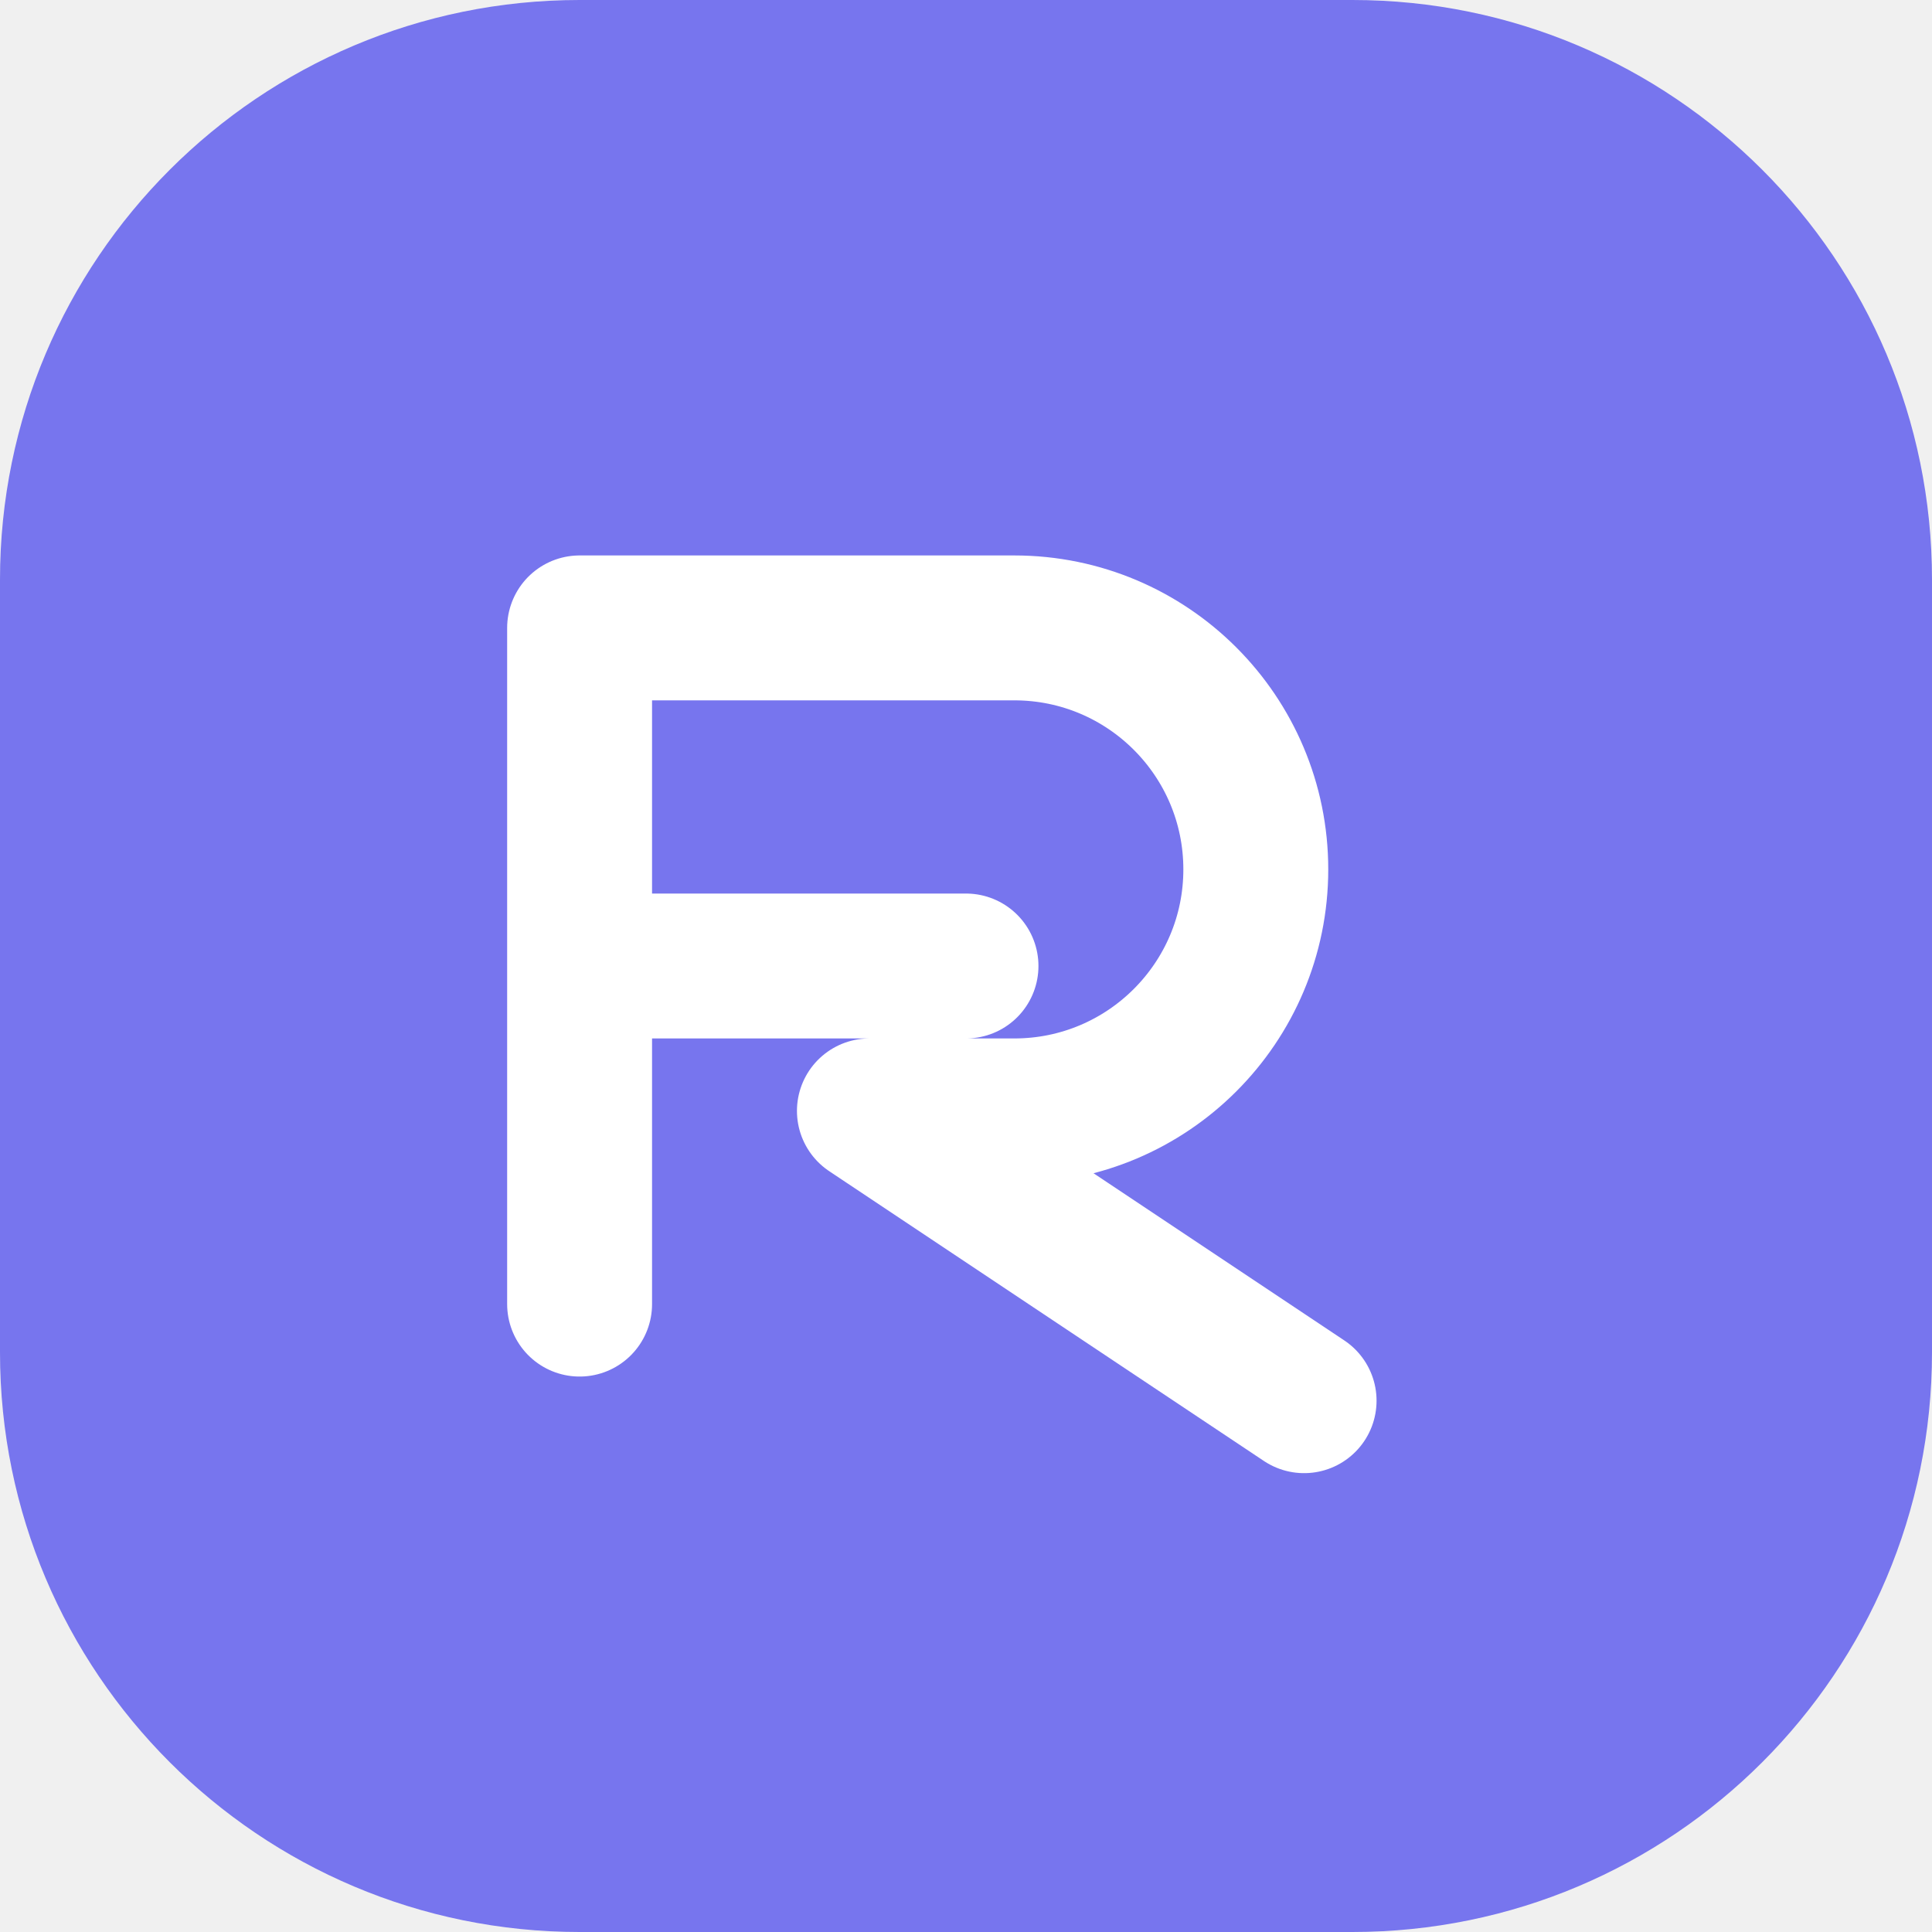
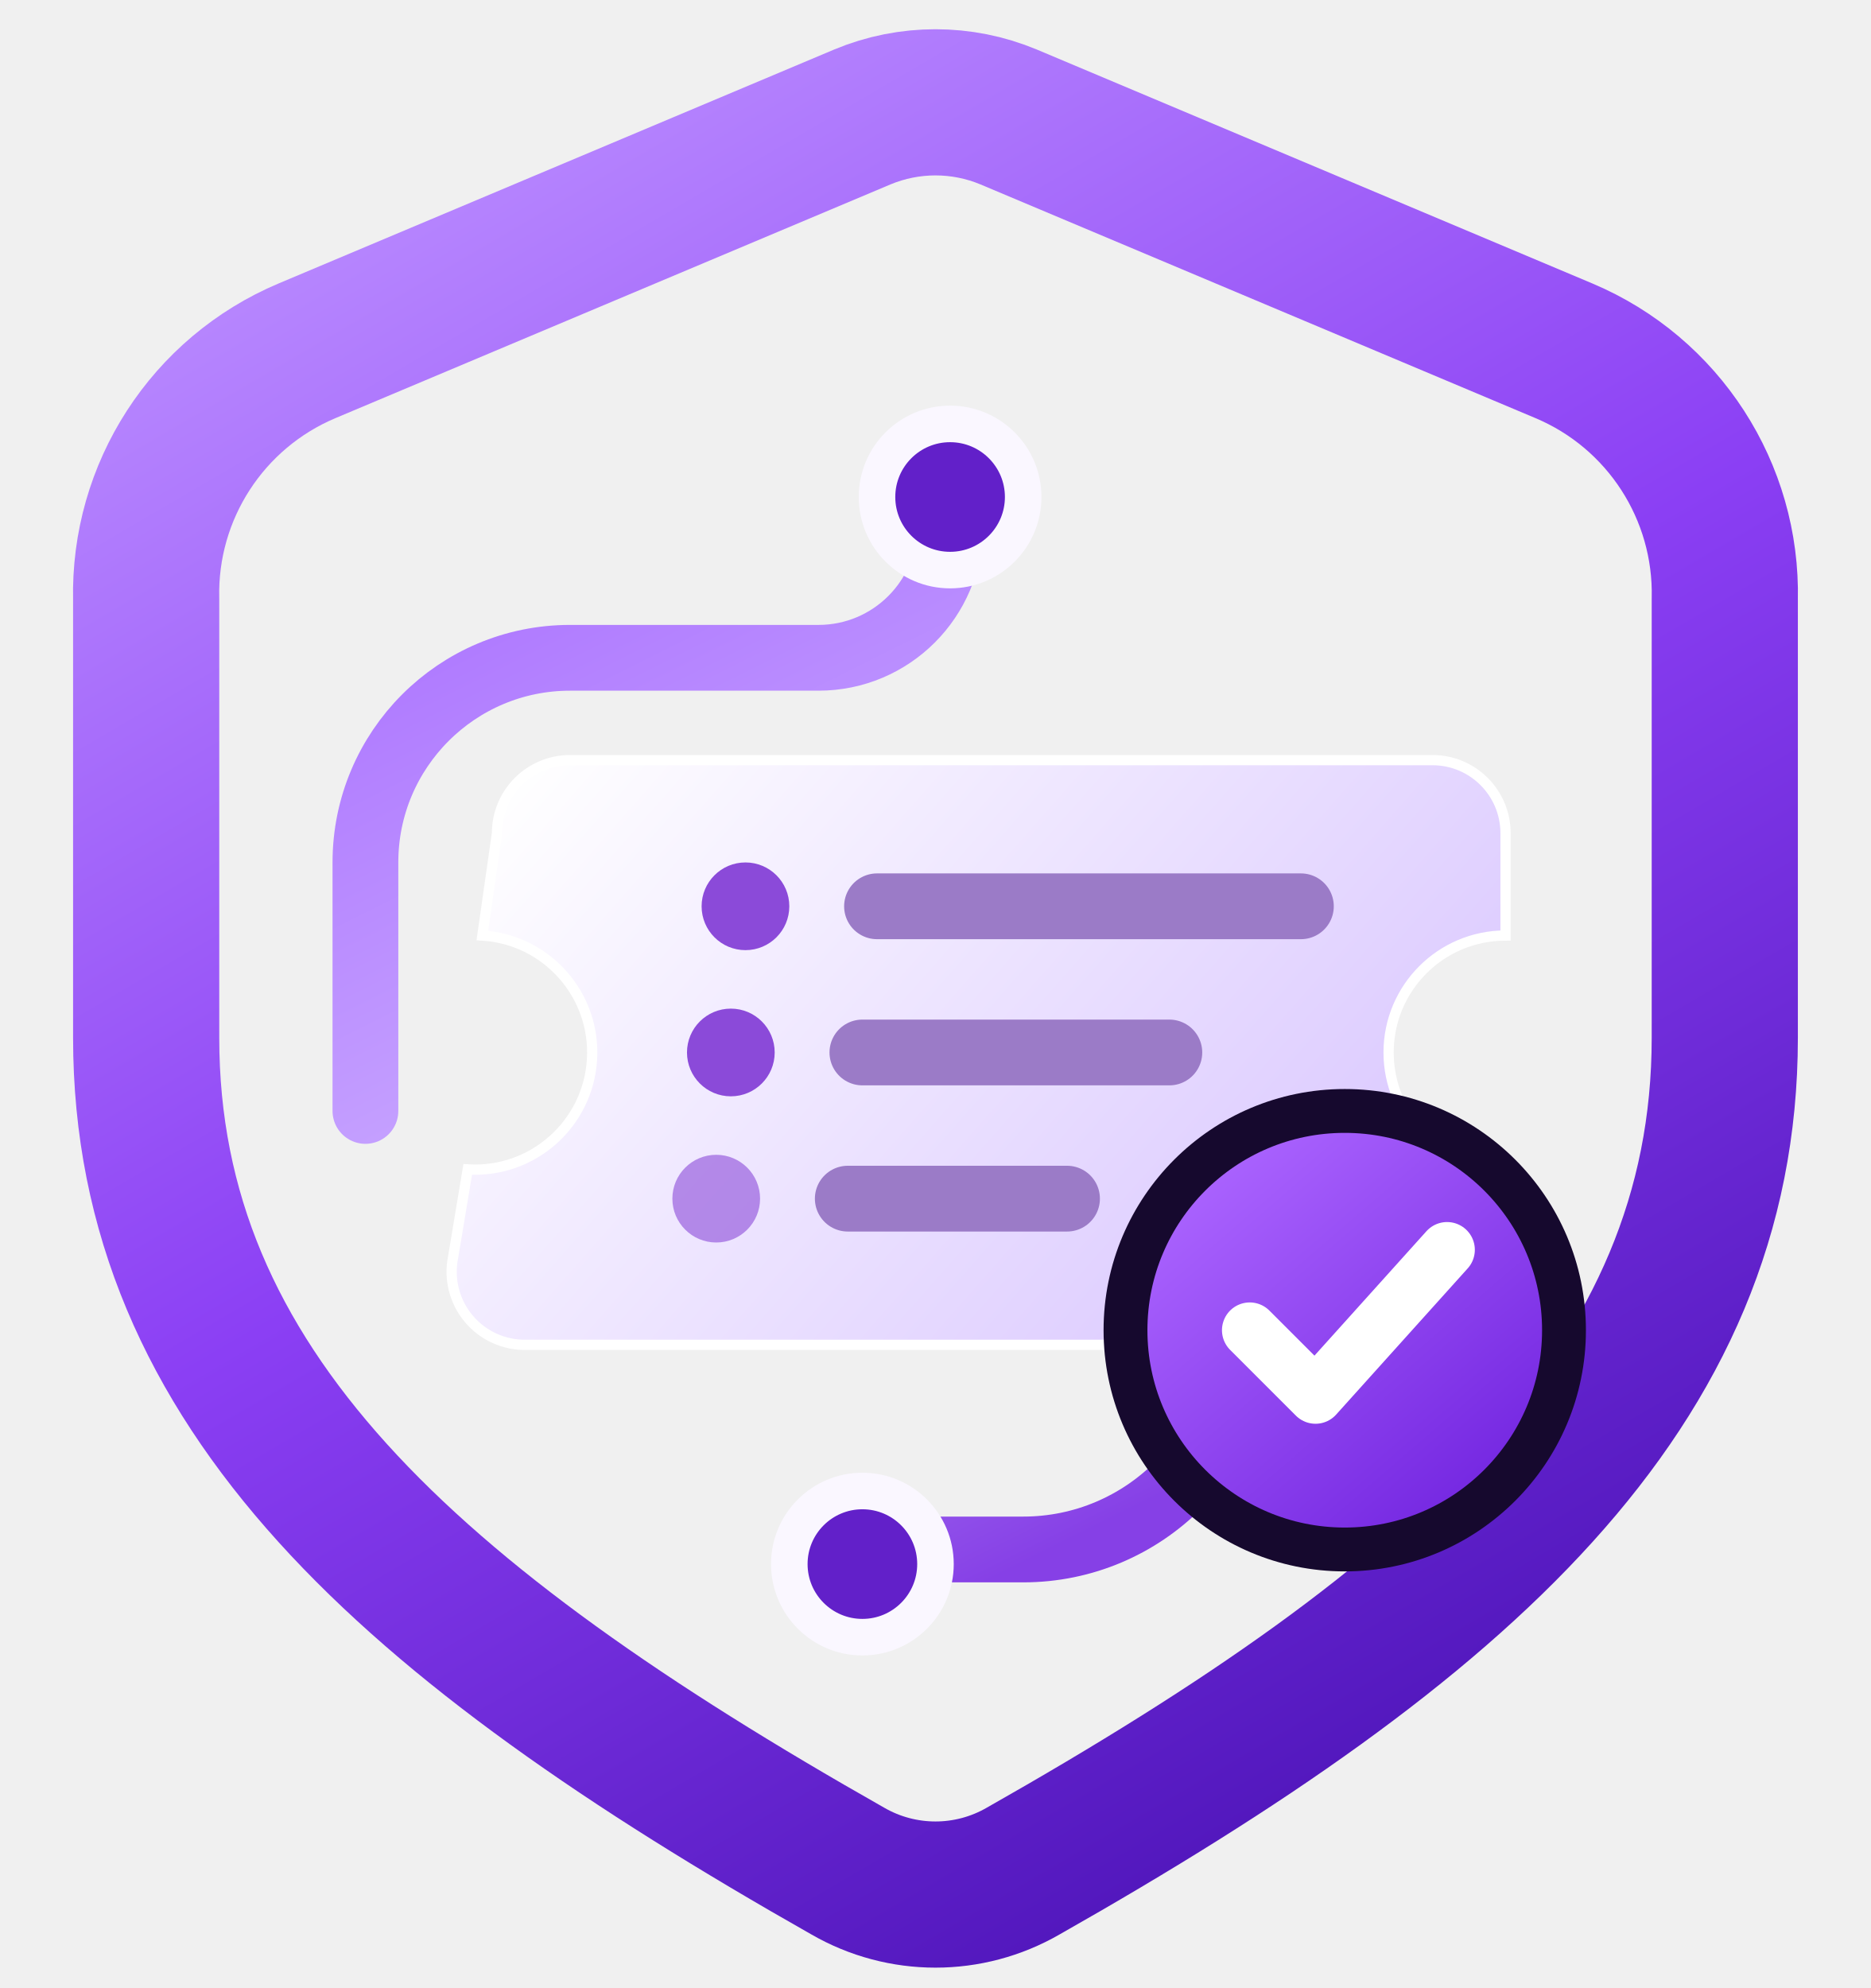
- <svg xmlns="http://www.w3.org/2000/svg" width="40" height="40" viewBox="0 0 40 40">
-   <rect width="40" height="40" rx="12" fill="#7775ee" />
-   <path d="M12 27V13h9a5 5 0 0 1 0 10h-3l9 6M12 20h8" fill="none" stroke="white" stroke-width="3" stroke-linecap="round" stroke-linejoin="round" />
+ <svg xmlns="http://www.w3.org/2000/svg" viewBox="0 0 128 136" fill="none">
+   <defs>
+     <linearGradient id="shield" x1="30" y1="8" x2="99" y2="126" gradientUnits="userSpaceOnUse">
+       <stop stop-color="#B98AFF" />
+       <stop offset=".48" stop-color="#8B3FF4" />
+       <stop offset="1" stop-color="#4C13B7" />
+     </linearGradient>
+     <linearGradient id="ticket" x1="41" y1="46" x2="92" y2="91" gradientUnits="userSpaceOnUse">
+       <stop stop-color="#FFFFFF" />
+       <stop offset="1" stop-color="#D9C6FF" />
+     </linearGradient>
+     <linearGradient id="circuit" x1="31" y1="34" x2="68" y2="108" gradientUnits="userSpaceOnUse">
+       <stop stop-color="#A96FFF" />
+       <stop offset=".55" stop-color="#CAAAFF" />
+       <stop offset="1" stop-color="#8640E6" />
+     </linearGradient>
+     <linearGradient id="check" x1="82" y1="80" x2="107" y2="109" gradientUnits="userSpaceOnUse">
+       <stop stop-color="#AB64FF" />
+       <stop offset="1" stop-color="#6415D8" />
+     </linearGradient>
+   </defs>
+   <path d="M59 8a13 13 0 0 1 10 0l38 16a18 18 0 0 1 11 17v30c0 24-18 40-48 57a12 12 0 0 1-12 0C28 111 10 95 10 71V41a18 18 0 0 1 11-17Z" stroke="url(#shield)" stroke-width="10" stroke-linejoin="round" />
+   <path d="M65 32v4a9 9 0 0 1-9 9H39a14 14 0 0 0-14 14v17M59 106h11a15 15 0 0 0 15-15" stroke="url(#circuit)" stroke-width="4.5" stroke-linecap="round" />
+   <circle cx="65" cy="34" r="5" fill="#6220C9" stroke="#FAF7FF" stroke-width="2.5" />
+   <circle cx="59" cy="107" r="5" fill="#6220C9" stroke="#FAF7FF" stroke-width="2.5" />
+   <path d="M39 52h59a5 5 0 0 1 5 5v7a8 8 0 0 0 0 16v7a5 5 0 0 1-5 5H36a5 5 0 0 1-5-6l1-6a8 8 0 0 0 1-16l1-7a5 5 0 0 1 5-5Z" fill="url(#ticket)" stroke="#FFFFFF" stroke-width=".7" />
+   <g fill="#8B4AD9">
+     <circle cx="51" cy="62" r="3" />
+     <circle cx="50" cy="72" r="3" />
+     <circle cx="49" cy="82" r="3" opacity=".6" />
+   </g>
+   <g stroke="#9B7BC7" stroke-width="4.5" stroke-linecap="round">
+     <path d="M60 62h29M59 72h21M58 82h15" />
+   </g>
+   <circle cx="92" cy="91" r="15" fill="url(#check)" stroke="#16092E" stroke-width="3" />
+   <path d="m85.5 91 4.5 4.5 9-10" stroke="#FFF" stroke-width="3.8" stroke-linecap="round" stroke-linejoin="round" />
</svg>
